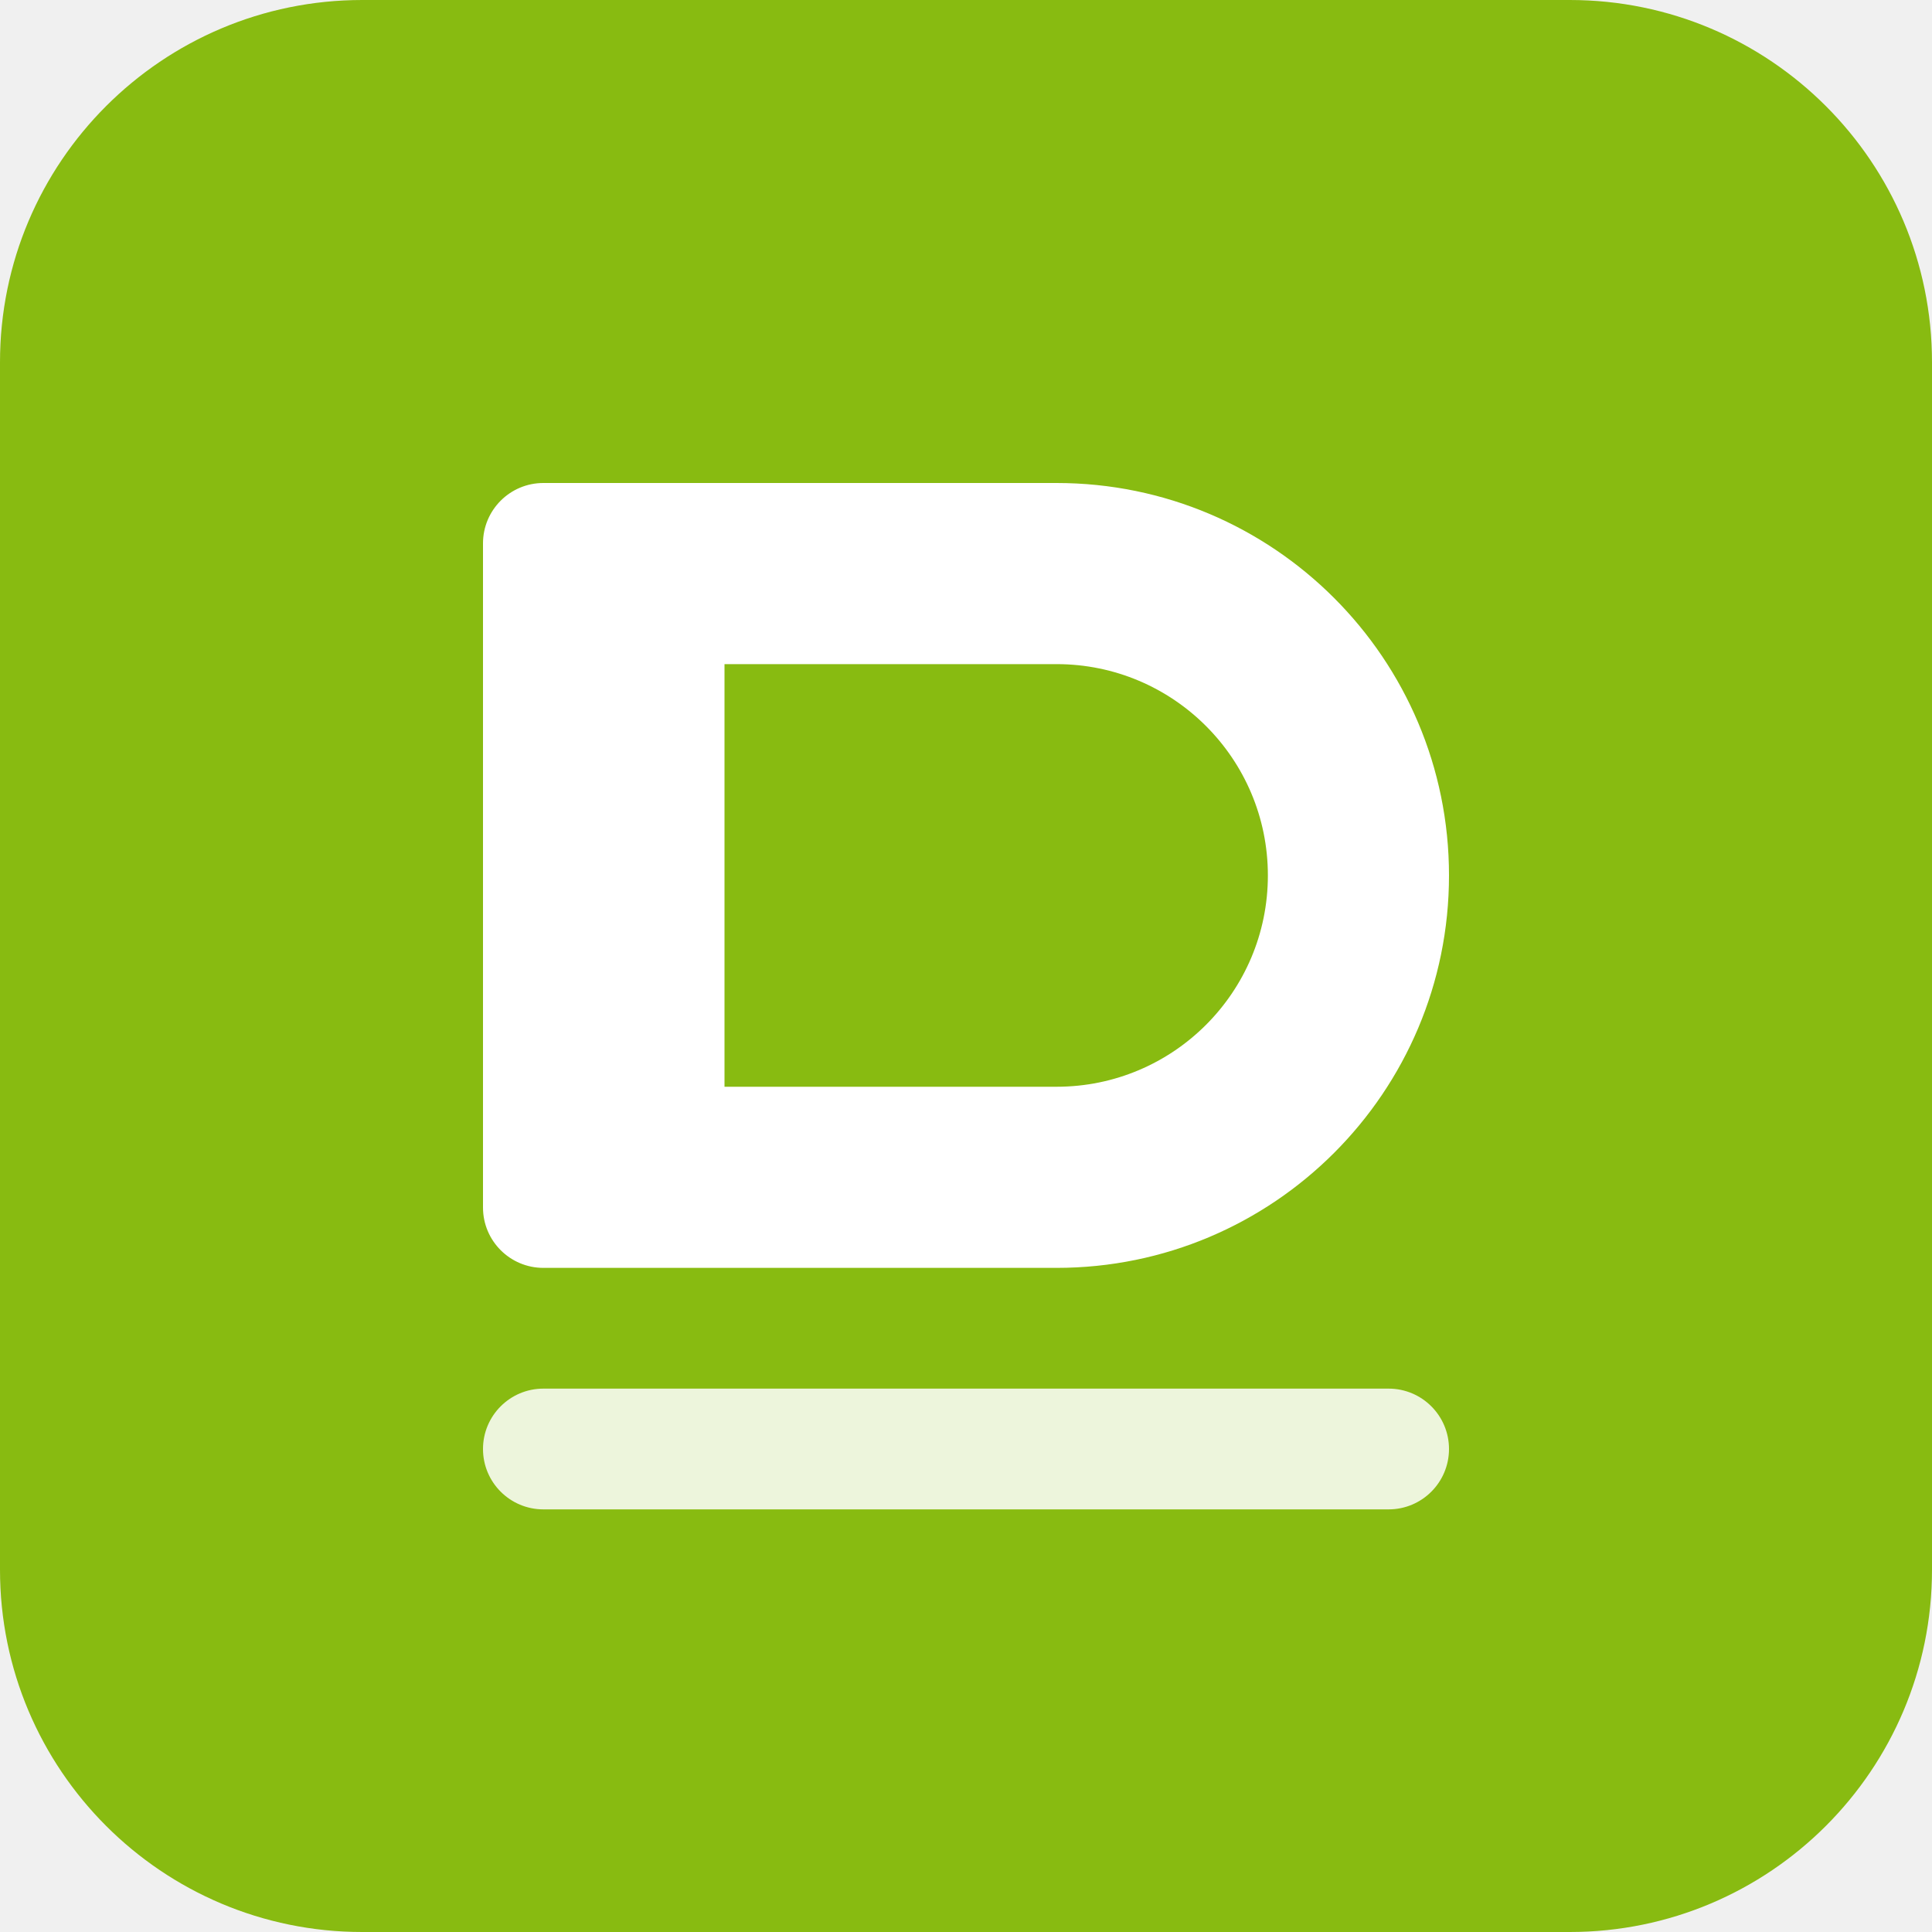
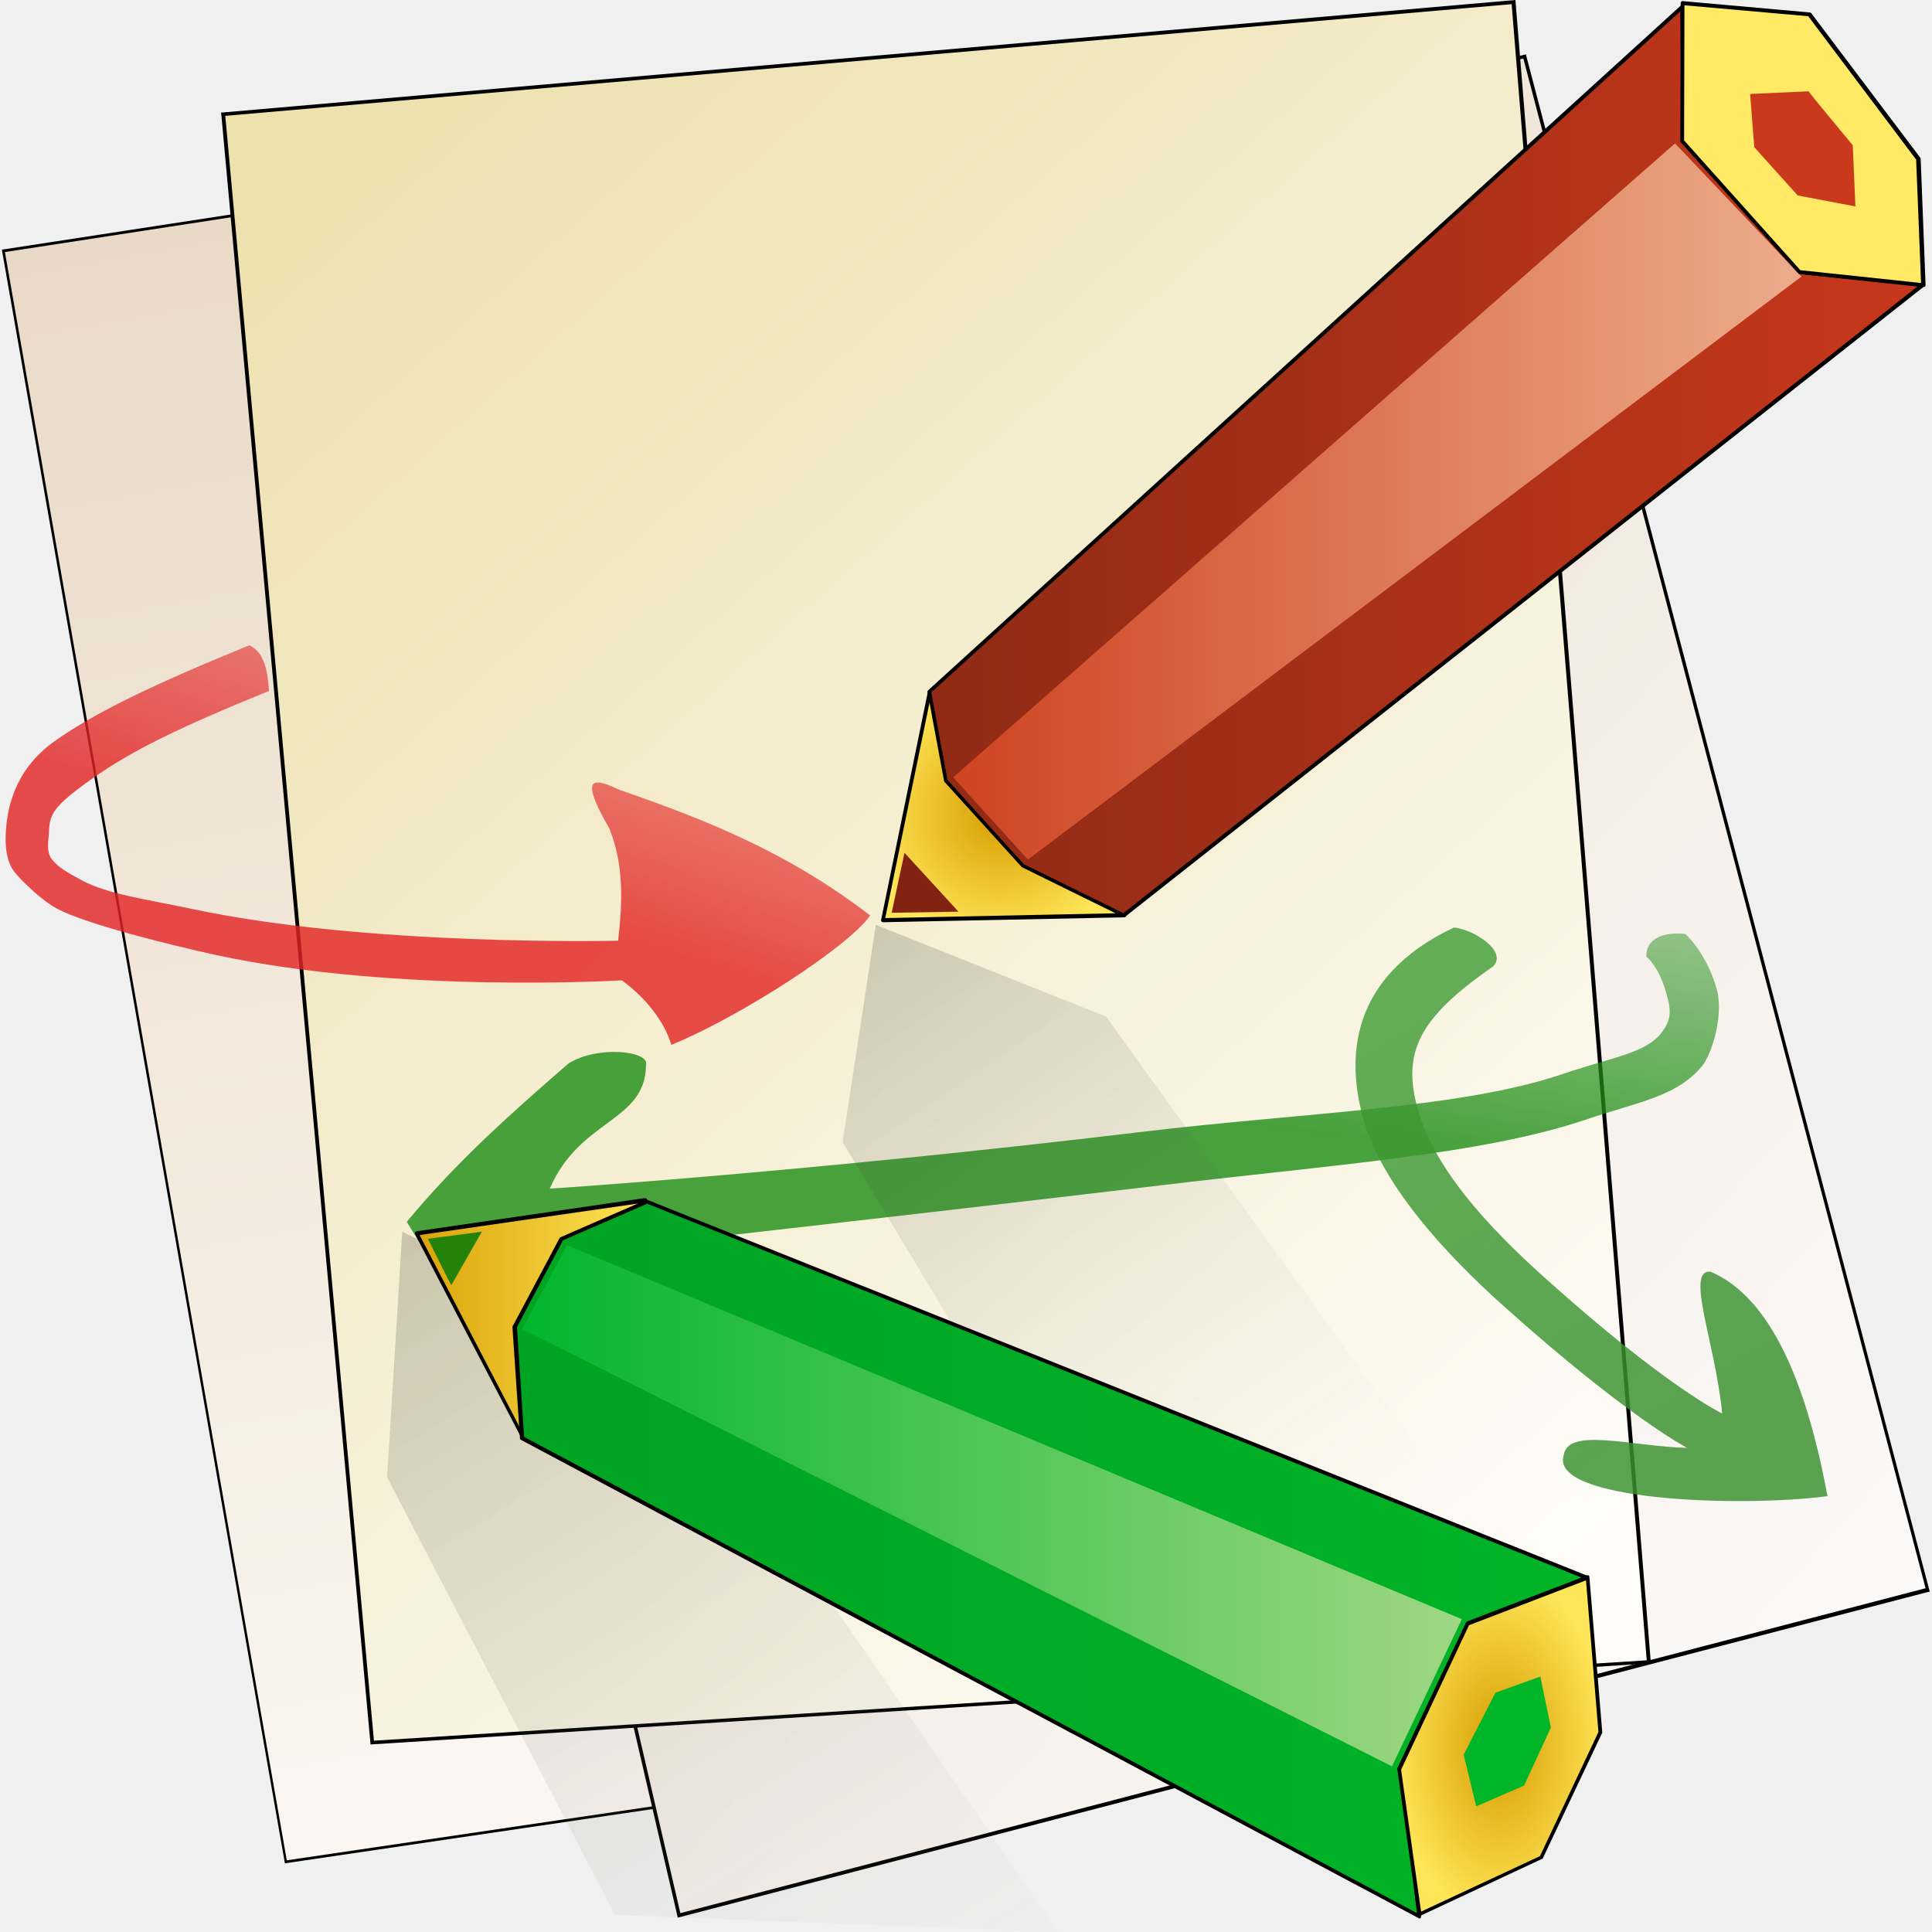
- <svg xmlns="http://www.w3.org/2000/svg" viewBox="0 0 64 64" width="64" height="64" role="img" aria-label="DokuWiki">
-   <rect width="64" height="64" rx="12" fill="#88bb11" />
-   <path fill="#ffffff" d="M18 16h17a13 13 0 0 1 0 26H18a2 2 0 0 1-2-2V18a2 2 0 0 1 2-2zm6 6v14h11a7 7 0 0 0 0-14H24z" />
-   <rect x="16" y="46" width="32" height="4" rx="2" fill="#ffffff" opacity="0.85" />
+ <svg xmlns="http://www.w3.org/2000/svg" xml:space="preserve" viewBox="0 0 512 512">
+   <linearGradient id="dokuwiki_svg__a" x1="196.304" x2="180.179" y1="964.771" y2="531.886" gradientTransform="matrix(.9899 -.1407 .2011 .9756 -159.115 -449.587)" gradientUnits="userSpaceOnUse">
+     <stop offset="0" style="stop-color:#fbf6f0" />
+     <stop offset="1" style="stop-color:#e9dac7" />
+   </linearGradient>
+   <path d="m.9 66.5 280.9-43.2 78.4 428.1-284.5 42z" style="fill-rule:evenodd;clip-rule:evenodd;fill:url(#dokuwiki_svg__a)" />
+   <path d="M75.5 493.8.5 66.2l.4-.1 281.2-43.2.1.3 78.5 428.5-.4.1zM1.3 66.8 76 493l283.8-41.9-78.3-427.4z" />
+   <linearGradient id="dokuwiki_svg__b" x1="648.507" x2="245.987" y1="877.719" y2="516.835" gradientTransform="matrix(.9999 0 0 .996 -158.103 -435.827)" gradientUnits="userSpaceOnUse">
+     <stop offset="0" style="stop-color:#fbfaf9" />
+     <stop offset="1" style="stop-color:#e9dac7" />
+   </linearGradient>
+   <path d="m83.8 92.9 320.3-78 106.8 406.4L180 507.6z" style="fill-rule:evenodd;clip-rule:evenodd;fill:url(#dokuwiki_svg__b)" />
+   <path d="m179.6 508.2-.1-.5L83.2 92.6l.5-.1 320.7-78.1.1.5 106.9 406.9-.5.1zM84.4 93.3 180.3 507l330-86.1L403.7 15.5z" />
+   <linearGradient id="dokuwiki_svg__c" x1="196.661" x2="509.892" y1="505.796" y2="925.002" gradientTransform="matrix(.9956 -.09253 .08102 .9927 -158.528 -444.89)" gradientUnits="userSpaceOnUse">
+     <stop offset="0" style="stop-color:#ede1ae" />
+     <stop offset="1" style="stop-color:#fefdfa" />
+   </linearGradient>
+   <path d="M59.2 30.2 401.1.5 437 440.4 98.6 461.8z" style="fill-rule:evenodd;clip-rule:evenodd;fill:url(#dokuwiki_svg__c)" />
+   <path d="M98.2 462.3 58.6 29.8h.5L401.6 0l35.9 440.8zM59.7 30.7l39.4 430.6L436.4 440 400.6 1.1z" />
+   <linearGradient id="dokuwiki_svg__d" x1="272.923" x2="287.524" y1="671.858" y2="624.967" gradientTransform="matrix(.9999 0 0 .996 -158.103 -435.827)" gradientUnits="userSpaceOnUse">
+     <stop offset="0" style="stop-color:#e32525;stop-opacity:.816" />
+     <stop offset="1" style="stop-color:#e32525;stop-opacity:.571" />
+   </linearGradient>
+   <path d="M66.1 171c-24.3 9.9-40.8 17.7-51.6 25.4-10.9 7.7-12.8 18.4-13 25.1-.1 3.3.3 7.1 2.5 9.8 2.2 2.6 7.3 7.5 11.1 9.5 7.6 4.1 30.3 9.7 42.2 12.3 47.7 10.3 107.5 6.7 107.5 6.7 6.8 5 11.4 11.3 13.1 17.1 18.4-7.5 47.3-26.3 52.7-34.3-21.9-16.8-43.4-25.3-66.2-33.2-6.4-2.9-11.6-4.9-2.9 10.2 4 9.9 3.4 20.2 2.3 29.7 0 0-66.3 1.6-113.3-8.5-11.8-2.5-22-3.8-29-7.6-3.5-1.9-6-3.3-7.7-5.4s-.9-5.2-.8-7.4c.1-4.5 1-6.7 11.5-14.1s22.7-13.4 46.8-23.2c-.4-5.3-1.2-10.2-5.2-12.1" style="fill-rule:evenodd;clip-rule:evenodd;fill:url(#dokuwiki_svg__d)" />
+   <linearGradient id="dokuwiki_svg__e" x1="440.499" x2="452.613" y1="729.961" y2="644.122" gradientTransform="matrix(.9999 0 0 .996 -158.103 -435.827)" gradientUnits="userSpaceOnUse">
+     <stop offset="0" style="stop-color:#25901b;stop-opacity:.837" />
+     <stop offset="1" style="stop-color:#25901b;stop-opacity:.378" />
+   </linearGradient>
+   <path d="M446.6 247.5c-5.8-.6-10.4 1.2-10.3 6 3.8 3.4 5.4 9.7 6 12.6.5 2.8.1 4.9-2 7.6-4.2 5.4-12.5 6.3-26.1 10.9-27.1 9.2-67.7 10.1-112 15.4-88.3 10.6-156.5 15-156.5 15 8-18.6 25.4-17.6 25.5-32.8 1.1-3.6-12.6-5.3-20.5-.4-17.1 14.8-30.5 27-42.9 42l7.6 12.3s104.8-11.6 193.3-22.1c44.3-5.3 84-8 111.6-17.3 13.8-4.7 23.9-6 30.7-14.1 2.5-3 5.4-12.2 4.3-18.9-1-5.4-4.7-12.6-8.7-16.2" style="fill-rule:evenodd;clip-rule:evenodd;fill:url(#dokuwiki_svg__e)" />
+   <linearGradient id="dokuwiki_svg__f" x1="607.744" x2="527.36" y1="822.334" y2="687.479" gradientTransform="matrix(.9999 0 0 .996 -158.103 -435.827)" gradientUnits="userSpaceOnUse">
+     <stop offset="0" style="stop-color:#3a9030;stop-opacity:.837" />
+     <stop offset="1" style="stop-color:#3d9c32;stop-opacity:.796" />
+   </linearGradient>
+   <path d="M385.3 245.8c-27.5 13-28.7 34.4-23.9 51.1 4.8 16.8 21.1 35 37.4 49.5 32.6 29.2 48.3 37.3 48.3 37.3-14.9-.4-31.7-5.6-32.7 2-3.8 11.9 46.1 13.9 69.9 10.8-5.6-30.3-15.2-52.8-31-59.5-6.8-.6 1.3 18.9 3.1 37.6 0 0-14.6-6.9-46.6-35.6-16-14.3-29.6-29.4-34-44.8s.3-24.5 19.9-38.1c3.9-3.9-5-9.8-10.4-10.3" style="fill-rule:evenodd;clip-rule:evenodd;fill:url(#dokuwiki_svg__f)" />
+   <linearGradient id="dokuwiki_svg__g" x1="384.199" x2="507.822" y1="681.4" y2="863.225" gradientTransform="matrix(.9999 0 0 .996 -158.103 -435.827)" gradientUnits="userSpaceOnUse">
+     <stop offset="0" style="stop-color:#000;stop-opacity:.173" />
+     <stop offset="1" style="stop-color:#c7cec2;stop-opacity:0" />
+   </linearGradient>
+   <path d="m223.3 302.7 8.8-57.6 61 24.3L379.3 389l-81.8 36.9z" style="fill:url(#dokuwiki_svg__g)" />
+   <radialGradient id="dokuwiki_svg__h" cx="423.312" cy="661.218" r="34.821" gradientTransform="matrix(.9999 0 0 .9802 -158.103 -432.445)" gradientUnits="userSpaceOnUse">
+     <stop offset="0" style="stop-color:#d69c00" />
+     <stop offset="1" style="stop-color:#ffe658" />
+   </radialGradient>
+   <path d="m297.9 242.6-63.9 1.3 12.4-60.5z" style="fill-rule:evenodd;clip-rule:evenodd;fill:url(#dokuwiki_svg__h)" />
+   <path d="M234 244.4c-.1 0-.3-.1-.4-.2s-.1-.3-.1-.4l12.4-60.5c0-.2.2-.3.4-.4.2 0 .4 0 .5.2l51.5 59.2c.1.1.2.4.1.5-.1.2-.3.3-.4.3zm12.7-60-12.1 58.9 62.2-1.3z" />
+   <path d="m254 241.6-17.7.3 3.4-15.9z" style="fill-rule:evenodd;clip-rule:evenodd;fill:#812310" />
+   <linearGradient id="dokuwiki_svg__i" x1="402.454" x2="671.282" y1="560.282" y2="560.282" gradientTransform="matrix(.9999 0 0 .996 -158.103 -435.827)" gradientUnits="userSpaceOnUse">
+     <stop offset="0" style="stop-color:#8f2a15" />
+     <stop offset="1" style="stop-color:#c8381b" />
+   </linearGradient>
+   <path d="m445.8 1.8.4 35.7 32.4 34.9 31.1 3.1-211.9 167.1-26.8-13.2-20.4-22.5-4.4-23.6z" style="fill-rule:evenodd;clip-rule:evenodd;fill:url(#dokuwiki_svg__i)" />
+   <path d="M297.8 243.1c-.1 0-.2 0-.2-.1l-26.8-13.2c-.1 0-.1-.1-.1-.1l-20.4-22.5c-.1-.1-.1-.2-.1-.2l-4.4-23.6c0-.2 0-.3.2-.5L445.4 1.5c.1-.1.4-.2.5-.1.2.1.3.3.3.5l.4 35.5L478.7 72l30.9 3.1c.2 0 .4.2.4.4.1.2 0 .4-.2.5L298.1 243c-.1 0-.2.1-.3.1M271.3 229l26.4 13L508.3 75.8l-29.8-3c-.1 0-.2-.1-.3-.2l-32.4-34.9c-.1-.1-.1-.2-.1-.3L445.3 3 246.8 183.5l4.3 23.2z" />
+   <linearGradient id="dokuwiki_svg__j" x1="404.259" x2="637.789" y1="571.014" y2="571.014" gradientTransform="matrix(.9999 0 0 .996 -158.103 -435.827)" gradientUnits="userSpaceOnUse">
+     <stop offset="0" style="stop-color:#ce411e" />
+     <stop offset="1" style="stop-color:#ecad8d" />
+   </linearGradient>
+   <path d="m443.9 38 33.5 35.3-205 154.5-19.8-21.8z" style="fill-rule:evenodd;clip-rule:evenodd;fill:url(#dokuwiki_svg__j)" />
+   <path d="m509.6 75.6-32.8-3.5-31.1-34.7.1-36.6 33.6 3 28.9 38.3z" style="fill-rule:evenodd;clip-rule:evenodd;fill:#ffe965" />
+   <path d="M509.6 76.1s-.1 0 0 0l-32.8-3.5c-.1 0-.2-.1-.3-.2l-31.1-34.7c-.1-.1-.1-.2-.1-.3l.1-36.6c0-.1.1-.3.2-.4s.2-.1.4-.1l33.6 3c.1 0 .3.1.4.2l28.9 38.3c.1.1.1.2.1.3l1.3 33.5c0 .1-.1.3-.2.4-.3 0-.4.1-.5.1m-32.5-4.5 32 3.4-1.3-32.7-28.6-38-32.8-2.9-.1 35.8z" />
+   <path d="m491 38.5.7 16.2-15.3-2.9L464.9 39l-1.1-14.1 15.5-.7c-.1.1 11.7 14.3 11.7 14.3" style="fill-rule:evenodd;clip-rule:evenodd;fill:#cb391c" />
+   <linearGradient id="dokuwiki_svg__k" x1="267.765" x2="429.656" y1="766.116" y2="1030.853" gradientTransform="matrix(.9999 0 0 .996 -158.103 -435.827)" gradientUnits="userSpaceOnUse">
+     <stop offset="0" style="stop-color:#000;stop-opacity:.173" />
+     <stop offset="1" style="stop-color:#c7cec2;stop-opacity:0" />
+   </linearGradient>
+   <path d="m102.6 391.5 4-65.1 69.3 33.8L280.4 512 163 507.5z" style="fill:url(#dokuwiki_svg__k)" />
+   <linearGradient id="dokuwiki_svg__l" x1="261.502" x2="331.055" y1="788.604" y2="788.604" gradientTransform="matrix(.9999 0 0 .996 -158.103 -435.827)" gradientUnits="userSpaceOnUse">
+     <stop offset="0" style="stop-color:#d69c00" />
+     <stop offset="1" style="stop-color:#ffe658" />
+   </linearGradient>
+   <path d="m170.9 318.1-32.3 63-28.3-54.2z" style="fill:url(#dokuwiki_svg__l)" />
+   <path d="M138.7 381.6c-.2 0-.4-.1-.4-.3L110 327.1c-.1-.1-.1-.3 0-.5.1-.1.2-.2.4-.3l60.5-8.8c.2 0 .4.1.5.2.1.2.1.4 0 .5l-32.3 63c-.1.3-.2.4-.4.4m-27.5-54.3 27.5 52.8 31.4-61.3z" />
+   <linearGradient id="dokuwiki_svg__m" x1="293.471" x2="580.79" y1="852.442" y2="852.442" gradientTransform="matrix(.9999 0 0 .996 -158.103 -435.827)" gradientUnits="userSpaceOnUse">
+     <stop offset="0" style="stop-color:#00a423" />
+     <stop offset="1" style="stop-color:#00b427" />
+   </linearGradient>
+   <path d="m171.4 318.5 249.1 99.6-31.6 12.9-17.5 37.2 4.7 39.8-237.7-126.9-2-29.5 12.4-23.3z" style="fill:url(#dokuwiki_svg__m)" />
+   <path d="M376.1 508.4c-.1 0-.2 0-.2-.1L138.1 381.6c-.2-.1-.3-.2-.3-.4l-2-29.5c0-.1 0-.2.1-.3l12.4-23.3c.1-.1.1-.2.2-.2l22.7-9.9c.1-.1.3-.1.4 0l249.1 99.6c.2.1.3.3.3.5s-.1.4-.3.5l-31.5 12.8-17.3 36.9 4.7 39.6c0 .2-.1.4-.2.5zM138.9 380.8 375.5 507l-4.6-38.8v-.3l17.5-37.2c.1-.1.1-.2.3-.2l30.5-12.4L171.5 319l-22.3 9.7-12.2 23z" />
+   <radialGradient id="dokuwiki_svg__n" cx="555.663" cy="659.346" r="28.65" gradientTransform="matrix(.9999 0 0 1.6248 -158.103 -608.502)" gradientUnits="userSpaceOnUse">
+     <stop offset="0" style="stop-color:#d69c00" />
+     <stop offset="1" style="stop-color:#ffe658" />
+   </radialGradient>
+   <path d="m389 430.4 31.8-12.2 3.4 41-15.7 33.2-32.3 15.1-5.4-38.5z" style="fill:url(#dokuwiki_svg__n)" />
+   <path d="M376.2 507.9c-.1 0-.2 0-.2-.1-.1-.1-.2-.2-.3-.4l-5.4-38.5v-.3l18.2-38.6.3-.3 31.8-12.2c.1-.1.3 0 .4 0 .1.1.2.2.2.4l3.4 41v.3l-15.7 33.2c0 .1-.1.2-.2.2l-32.3 15.1c0 .2-.1.2-.2.2m-4.9-38.9 5.3 37.6 31.5-14.7 15.5-32.9-3.3-40.2-31 11.9z" />
+   <linearGradient id="dokuwiki_svg__o" x1="292.308" x2="548.661" y1="838.2" y2="838.2" gradientTransform="matrix(.9999 0 0 .996 -158.103 -435.827)" gradientUnits="userSpaceOnUse">
+     <stop offset="0" style="stop-color:#00b62b" />
+     <stop offset="1" style="stop-color:#a1d784" />
+   </linearGradient>
+   <path d="m150.3 330 237.1 99.1-18.5 39-230.5-115.9z" style="fill:url(#dokuwiki_svg__o)" />
+   <path d="m387.9 465 8.4-16.4 11.9-4.3 2.8 13.5-7.1 15.4-12.7 5.5z" style="fill:#00b527" />
+   <path d="m113.4 328.3 14.3-1.9-8.1 14.2c-.1 0-6.2-12.3-6.2-12.3" style="fill:#258209" />
</svg>
